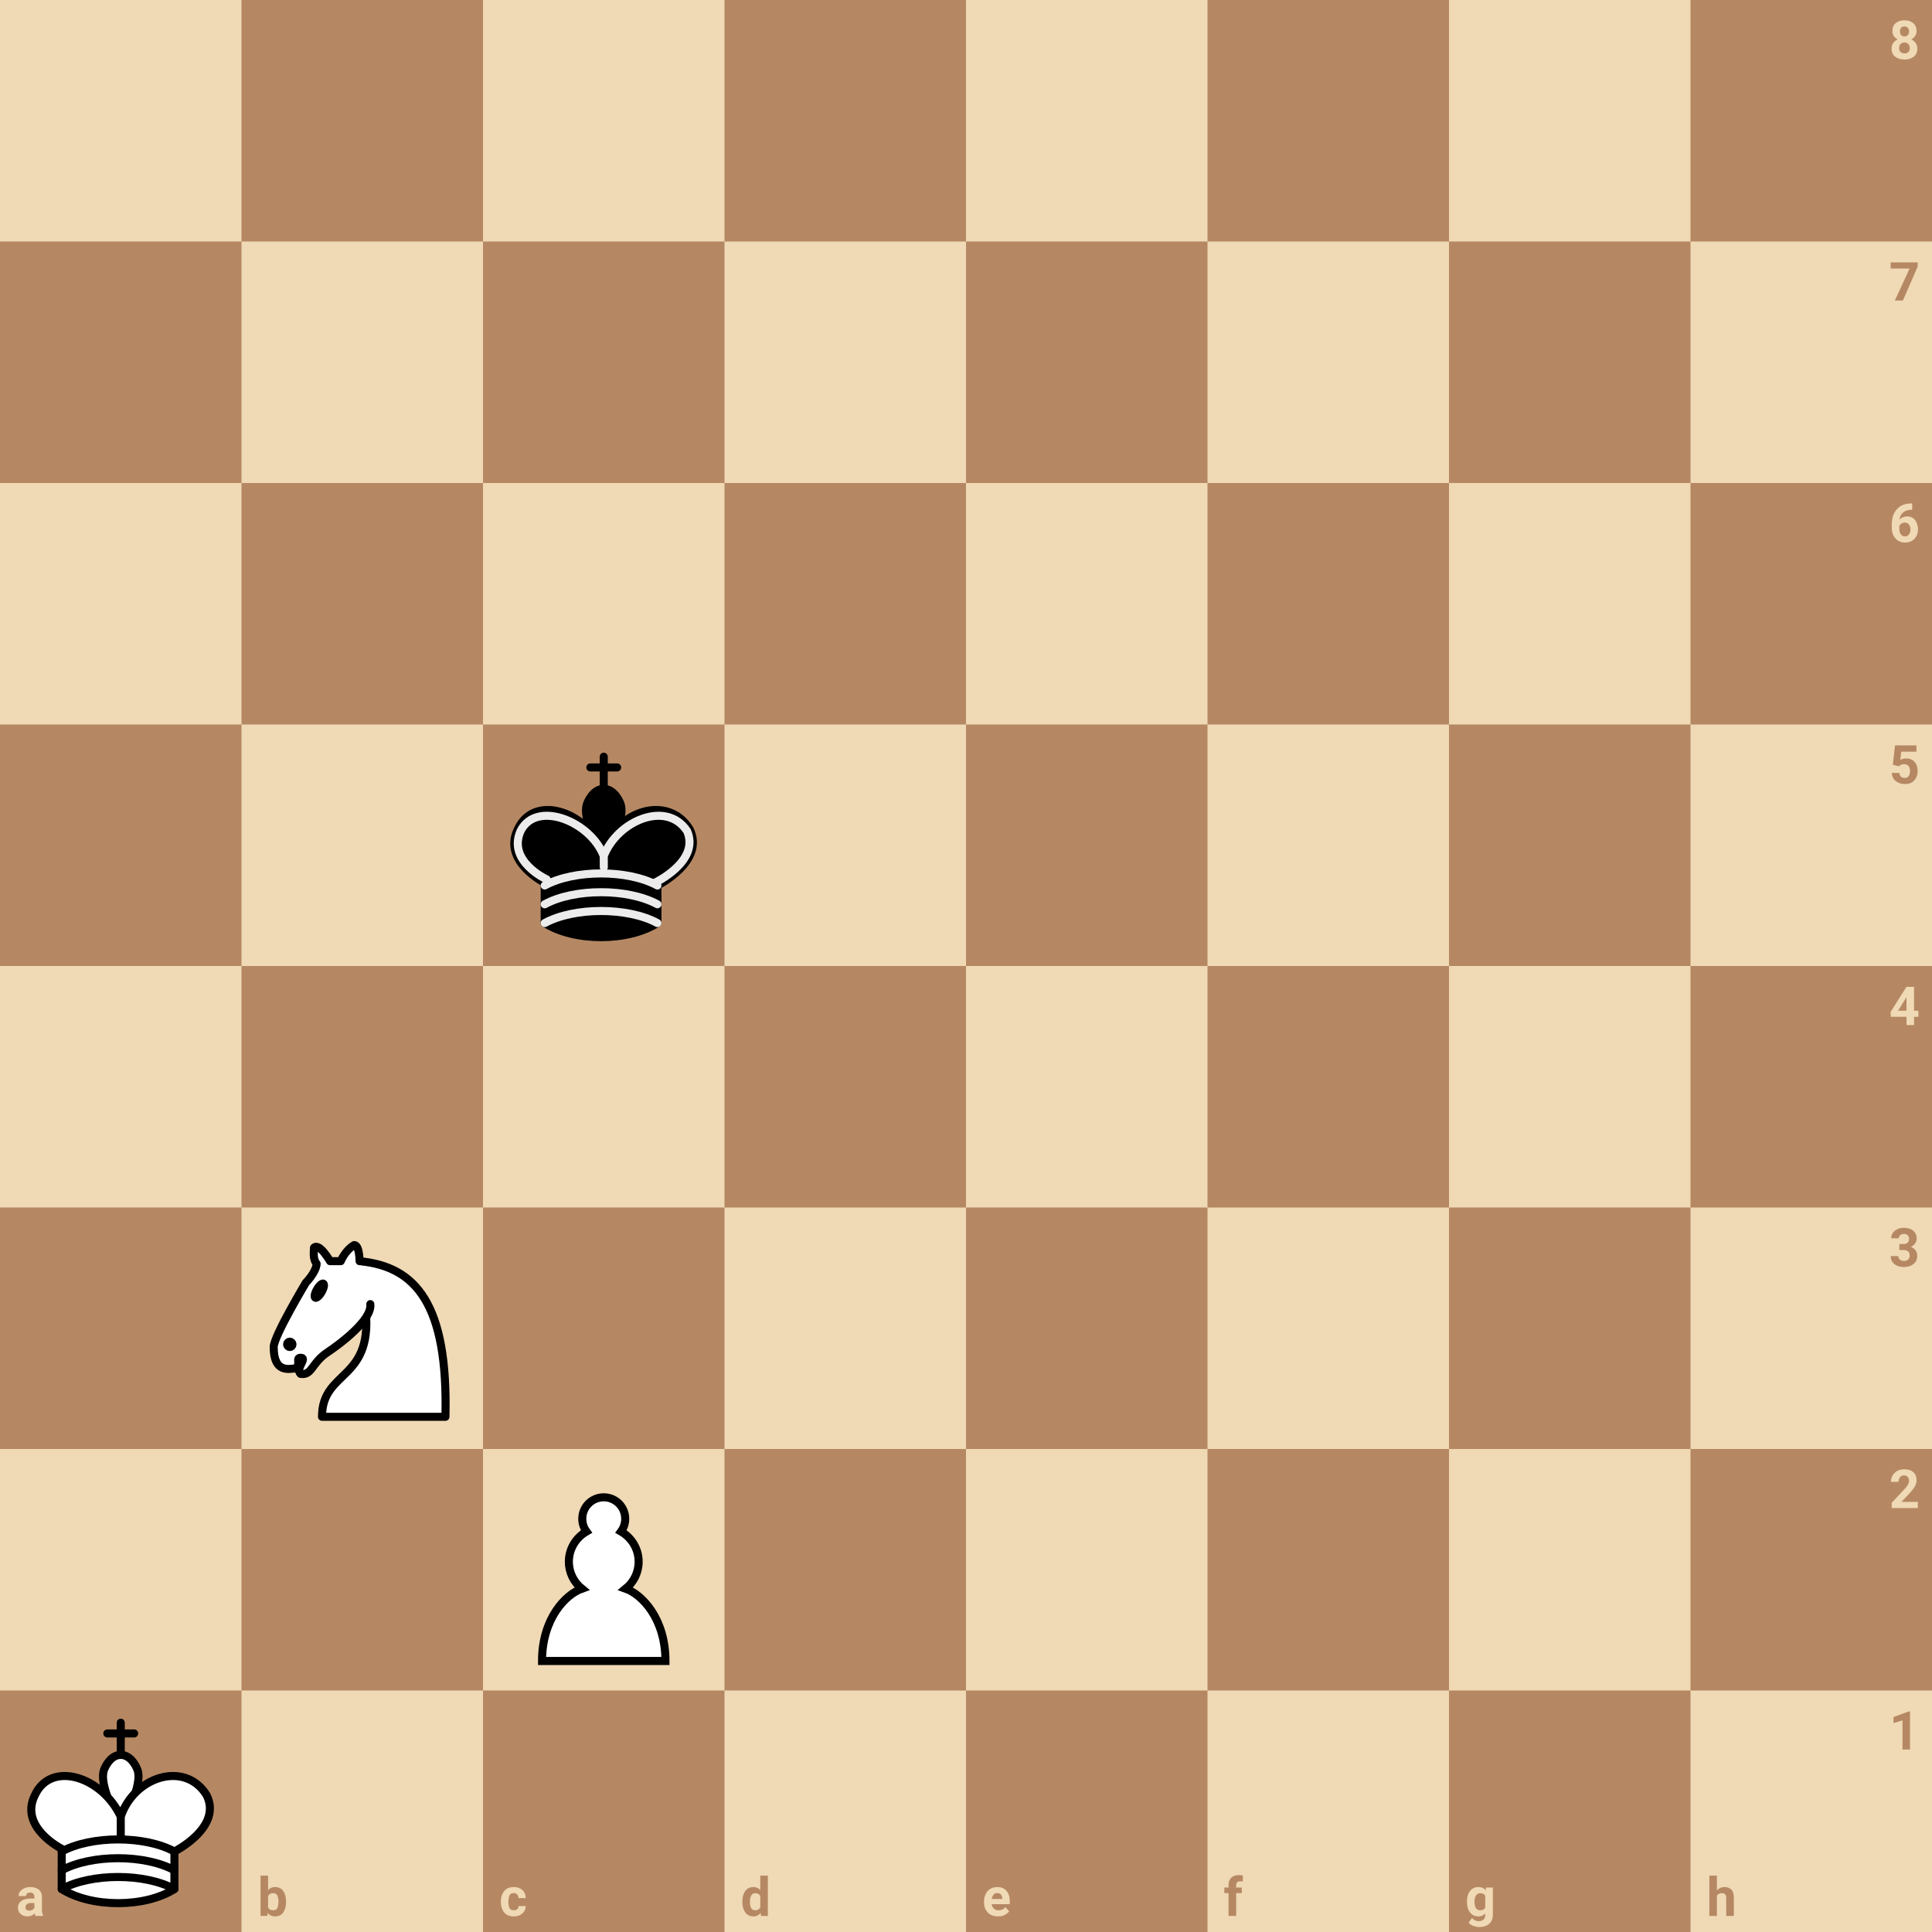
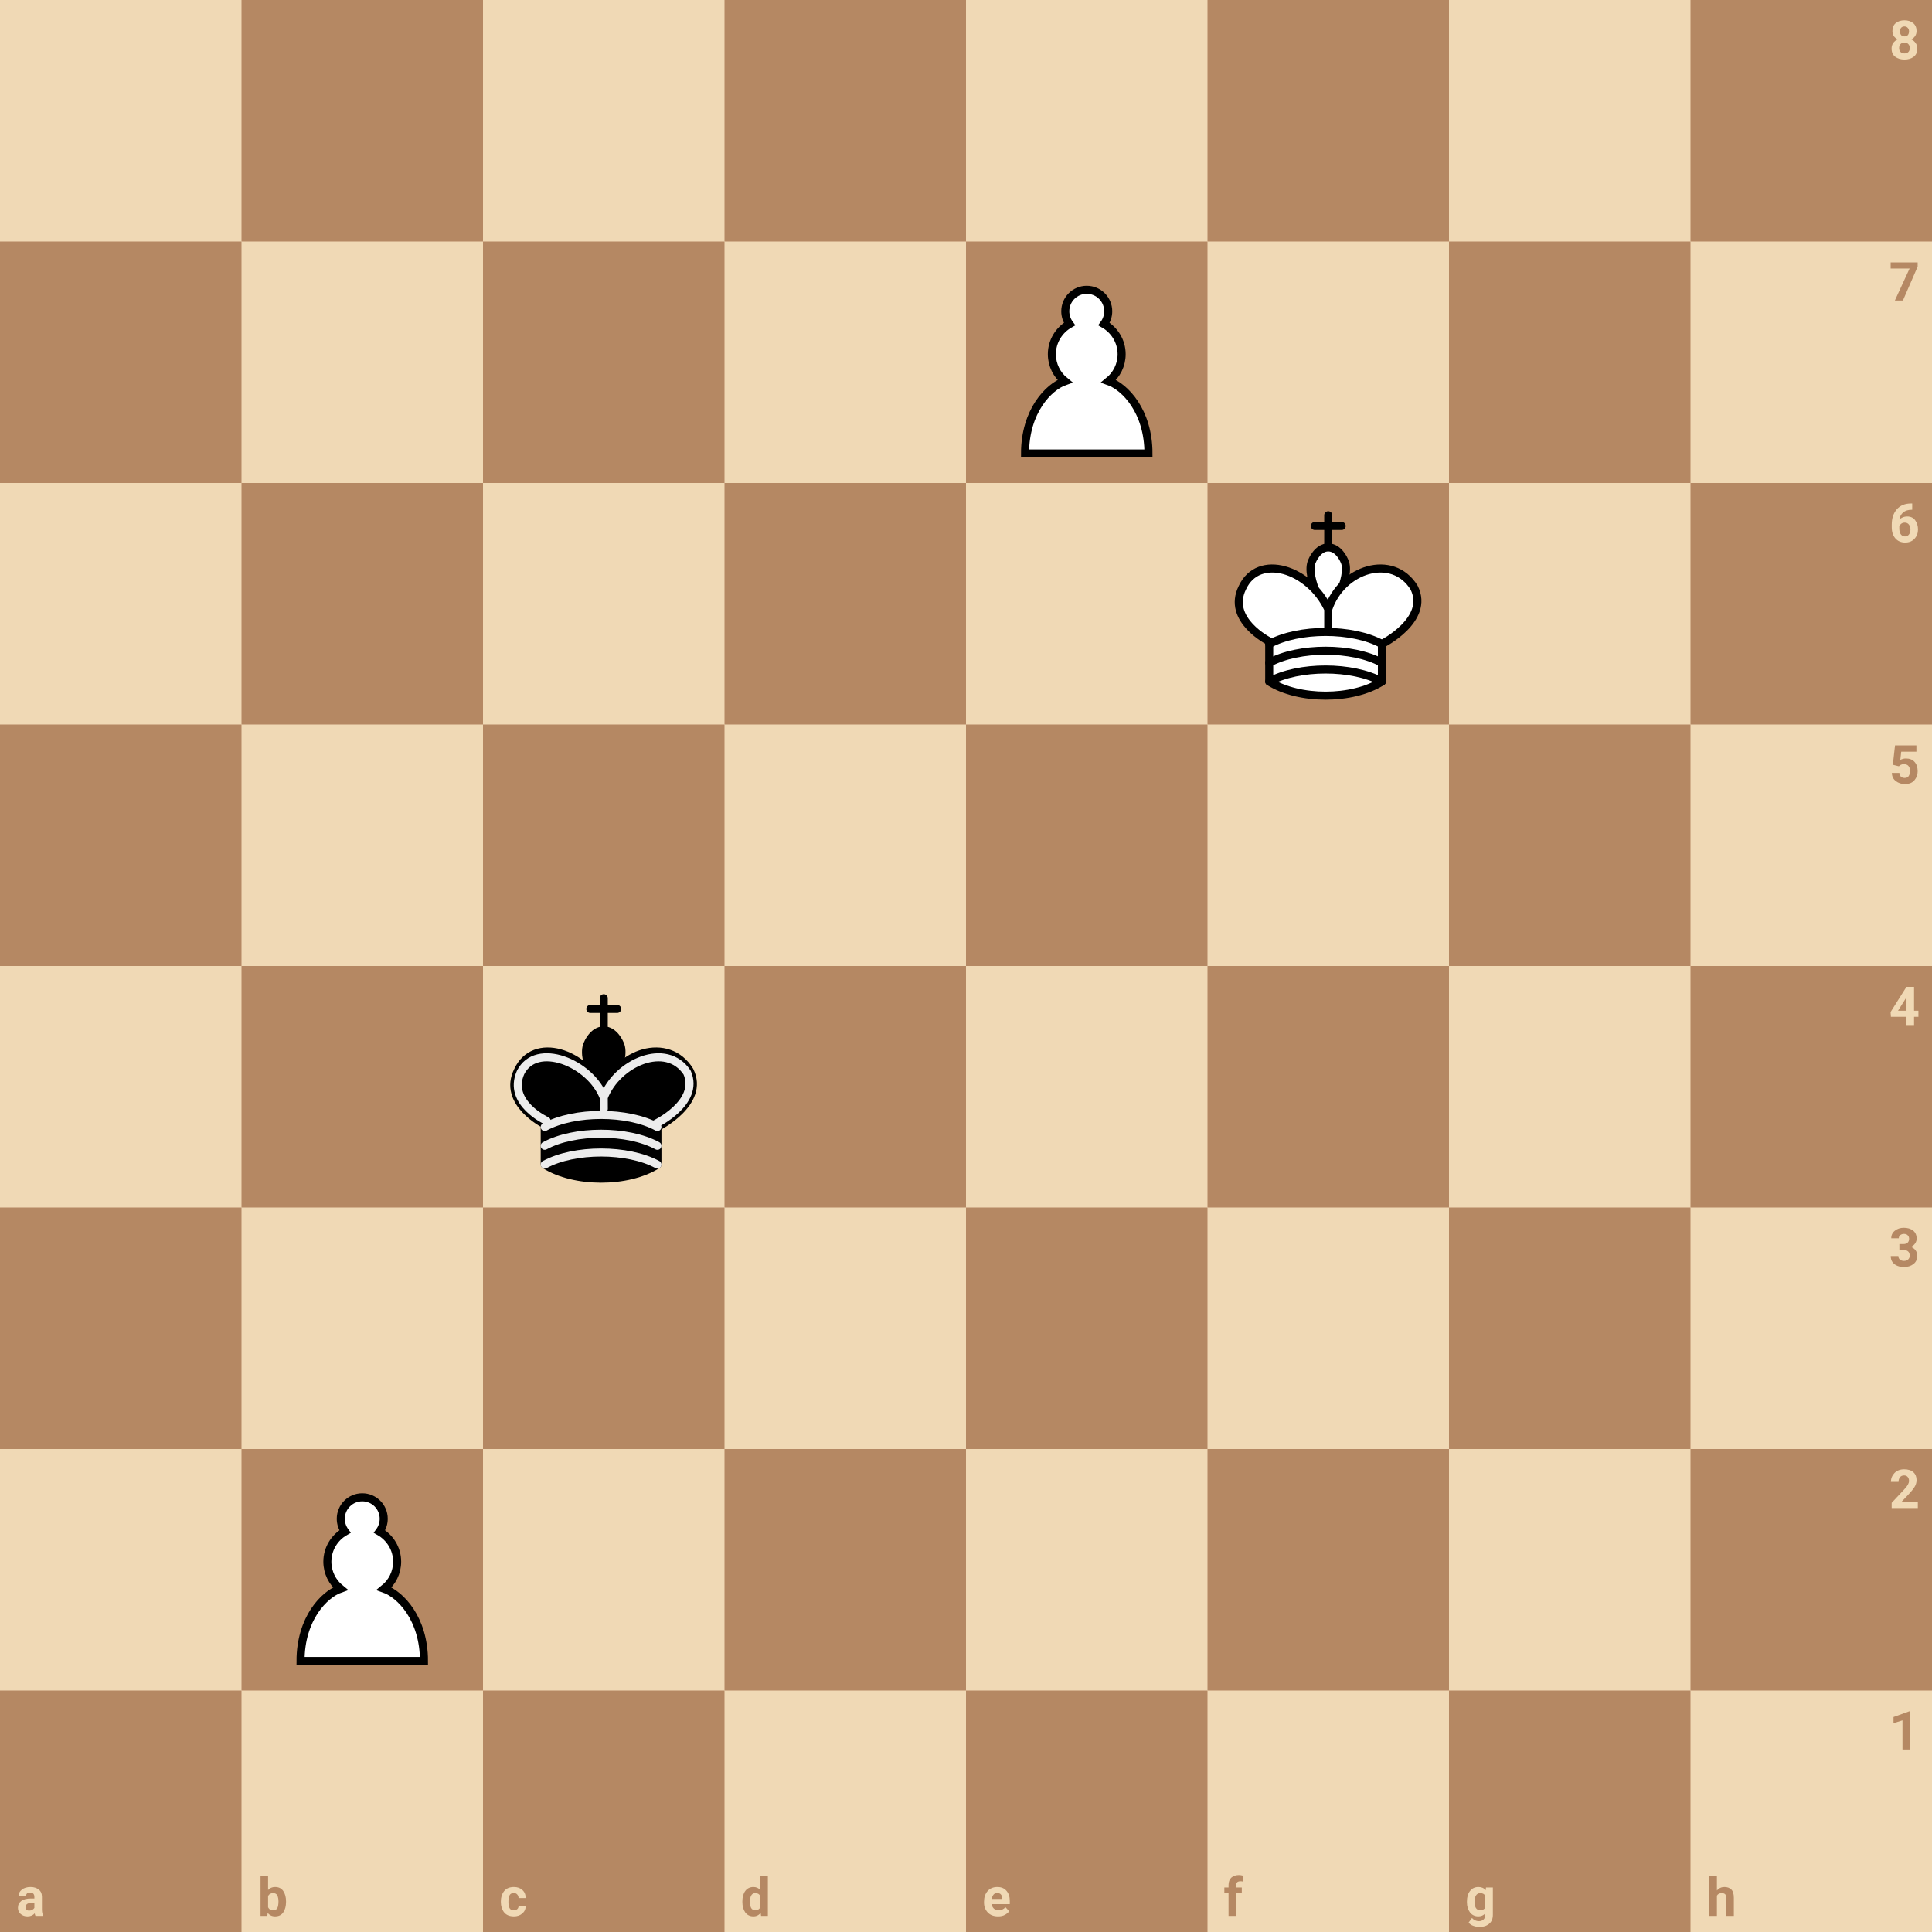
<svg xmlns="http://www.w3.org/2000/svg" viewBox="0 0 360 360" width="100%" height="100%">
  <defs>
    <g id="wP">
      <path d="M22.5 9c-2.21 0-4 1.79-4 4 0 .89.29 1.71.78 2.38C17.33 16.5 16 18.59 16 21c0 2.03.94 3.84 2.41 5.03-3 1.06-7.41 5.55-7.41 13.47h23c0-7.92-4.41-12.41-7.41-13.47 1.47-1.19 2.41-3 2.41-5.03 0-2.41-1.33-4.5-3.28-5.62.49-.67.78-1.49.78-2.38 0-2.21-1.79-4-4-4z" fill="#fff" stroke="#000" stroke-width="1.5" stroke-linecap="round" />
    </g>
    <g id="wN" fill="none" fill-rule="evenodd" stroke="#000" stroke-width="1.5" stroke-linecap="round" stroke-linejoin="round">
      <path d="M22 10c10.5 1 16.5 8 16 29H15c0-9 10-6.5 8-21" fill="#fff" />
      <path d="M24 18c.38 2.91-5.55 7.37-8 9-3 2-2.82 4.34-5 4-1.042-.94 1.41-3.04 0-3-1 0 .19 1.23-1 2-1 0-4.003 1-4-4 0-2 6-12 6-12s1.89-1.9 2-3.5c-.73-.994-.5-2-.5-3 1-1 3 2.5 3 2.5h2s.78-1.992 2.5-3c1 0 1 3 1 3" fill="#fff" />
      <path d="M9.5 25.5a.5.5 0 1 1-1 0 .5.5 0 1 1 1 0zm5.433-9.75a.5 1.5 30 1 1-.866-.5.5 1.5 30 1 1 .866.5z" fill="#000" />
    </g>
    <g id="wB" fill="none" fill-rule="evenodd" stroke="#000" stroke-width="1.5" stroke-linecap="round" stroke-linejoin="round">
      <g fill="#fff" stroke-linecap="butt">
        <path d="M9 36c3.39-.97 10.11.43 13.5-2 3.39 2.43 10.11 1.03 13.5 2 0 0 1.65.54 3 2-.68.97-1.65.99-3 .5-3.39-.97-10.11.46-13.5-1-3.39 1.46-10.11.03-13.5 1-1.354.49-2.323.47-3-.5 1.354-1.94 3-2 3-2z" />
        <path d="M15 32c2.5 2.5 12.5 2.5 15 0 .5-1.5 0-2 0-2 0-2.5-2.5-4-2.5-4 5.5-1.5 6-11.5-5-15.5-11 4-10.5 14-5 15.5 0 0-2.5 1.5-2.5 4 0 0-.5.5 0 2z" />
        <path d="M25 8a2.5 2.5 0 1 1-5 0 2.5 2.5 0 1 1 5 0z" />
      </g>
      <path d="M17.5 26h10M15 30h15m-7.5-14.5v5M20 18h5" stroke-linejoin="miter" />
    </g>
    <g id="wR" fill="#fff" fill-rule="evenodd" stroke="#000" stroke-width="1.5" stroke-linecap="round" stroke-linejoin="round">
      <path d="M9 39h27v-3H9v3zm3-3v-4h21v4H12zm-1-22V9h4v2h5V9h5v2h5V9h4v5" stroke-linecap="butt" />
      <path d="M34 14l-3 3H14l-3-3" />
      <path d="M31 17v12.5H14V17" stroke-linecap="butt" stroke-linejoin="miter" />
      <path d="M31 29.5l1.5 2.5h-20l1.5-2.5" />
      <path d="M11 14h23" fill="none" stroke-linejoin="miter" />
    </g>
    <g id="wQ" fill="#fff" fill-rule="evenodd" stroke="#000" stroke-width="1.5" stroke-linecap="round" stroke-linejoin="round">
      <path d="M8 12a2 2 0 1 1-4 0 2 2 0 1 1 4 0zm16.5-4.5a2 2 0 1 1-4 0 2 2 0 1 1 4 0zM41 12a2 2 0 1 1-4 0 2 2 0 1 1 4 0zM16 8.5a2 2 0 1 1-4 0 2 2 0 1 1 4 0zM33 9a2 2 0 1 1-4 0 2 2 0 1 1 4 0z" />
      <path d="M9 26c8.5-1.5 21-1.5 27 0l2-12-7 11V11l-5.5 13.5-3-15-3 15-5.5-14V25L7 14l2 12z" stroke-linecap="butt" />
      <path d="M9 26c0 2 1.5 2 2.5 4 1 1.5 1 1 .5 3.5-1.5 1-1.5 2.5-1.5 2.5-1.5 1.5.5 2.5.5 2.5 6.5 1 16.5 1 23 0 0 0 1.5-1 0-2.5 0 0 .5-1.5-1-2.5-.5-2.5-.5-2 .5-3.5 1-2 2.5-2 2.5-4-8.5-1.5-18.5-1.5-27 0z" stroke-linecap="butt" />
      <path d="M11.5 30c3.5-1 18.5-1 22 0M12 33.5c6-1 15-1 21 0" fill="none" />
    </g>
    <g id="wK" fill="none" fill-rule="evenodd" stroke="#000" stroke-width="1.5" stroke-linecap="round" stroke-linejoin="round">
      <path d="M22.5 11.63V6M20 8h5" stroke-linejoin="miter" />
      <path d="M22.5 25s4.5-7.5 3-10.5c0 0-1-2.5-3-2.5s-3 2.5-3 2.5c-1.5 3 3 10.5 3 10.5" fill="#fff" stroke-linecap="butt" stroke-linejoin="miter" />
      <path d="M11.5 37c5.5 3.5 15.5 3.5 21 0v-7s9-4.5 6-10.5c-4-6.5-13.5-3.5-16 4V27v-3.5c-3.5-7.5-13-10.5-16-4-3 6 5 10 5 10V37z" fill="#fff" />
      <path d="M11.5 30c5.5-3 15.5-3 21 0m-21 3.5c5.5-3 15.5-3 21 0m-21 3.5c5.5-3 15.5-3 21 0" />
    </g>
    <g id="bP">
      <path d="M22.5 9c-2.21 0-4 1.79-4 4 0 .89.29 1.71.78 2.38C17.33 16.5 16 18.59 16 21c0 2.03.94 3.84 2.41 5.03-3 1.06-7.41 5.55-7.41 13.47h23c0-7.92-4.41-12.41-7.41-13.47 1.47-1.19 2.41-3 2.41-5.03 0-2.41-1.33-4.5-3.28-5.62.49-.67.78-1.49.78-2.38 0-2.21-1.79-4-4-4z" fill="#000" stroke="#000" stroke-width="1.5" stroke-linecap="round" />
    </g>
    <g id="bN" fill="none" fill-rule="evenodd" stroke="#000" stroke-width="1.5" stroke-linecap="round" stroke-linejoin="round">
      <path d="M22 10c10.5 1 16.5 8 16 29H15c0-9 10-6.5 8-21" fill="#000" />
      <path d="M24 18c.38 2.91-5.55 7.37-8 9-3 2-2.82 4.34-5 4-1.042-.94 1.41-3.04 0-3-1 0 .19 1.23-1 2-1 0-4.003 1-4-4 0-2 6-12 6-12s1.89-1.9 2-3.5c-.73-.994-.5-2-.5-3 1-1 3 2.5 3 2.5h2s.78-1.992 2.5-3c1 0 1 3 1 3" fill="#000" />
      <path d="M9.5 25.5a.5.5 0 1 1-1 0 .5.5 0 1 1 1 0zm5.433-9.75a.5 1.5 30 1 1-.866-.5.5 1.5 30 1 1 .866.5z" fill="#ececec" stroke="#ececec" />
      <path d="M24.55 10.4l-.45 1.45.5.15c3.15 1 5.65 2.49 7.9 6.75S35.75 29.06 35.25 39l-.05.5h2.25l.05-.5c.5-10.06-.88-16.85-3.25-21.34-2.37-4.49-5.79-6.64-9.19-7.16l-.51-.1z" fill="#ececec" stroke="none" />
    </g>
    <g id="bB" fill="none" fill-rule="evenodd" stroke="#000" stroke-width="1.5" stroke-linecap="round" stroke-linejoin="round">
      <g fill="#000" stroke-linecap="butt">
        <path d="M9 36c3.39-.97 10.11.43 13.5-2 3.39 2.43 10.11 1.03 13.5 2 0 0 1.65.54 3 2-.68.97-1.65.99-3 .5-3.39-.97-10.11.46-13.5-1-3.39 1.46-10.11.03-13.5 1-1.354.49-2.323.47-3-.5 1.354-1.94 3-2 3-2z" />
        <path d="M15 32c2.5 2.5 12.5 2.5 15 0 .5-1.5 0-2 0-2 0-2.5-2.5-4-2.5-4 5.5-1.5 6-11.5-5-15.5-11 4-10.5 14-5 15.5 0 0-2.5 1.5-2.5 4 0 0-.5.5 0 2z" />
        <path d="M25 8a2.5 2.5 0 1 1-5 0 2.5 2.5 0 1 1 5 0z" />
      </g>
      <path d="M17.5 26h10M15 30h15m-7.5-14.5v5M20 18h5" stroke="#ececec" stroke-linejoin="miter" />
    </g>
    <g id="bR" fill-rule="evenodd" stroke="#000" stroke-width="1.5" stroke-linecap="round" stroke-linejoin="round">
      <path d="M9 39h27v-3H9v3zm3.5-7l1.5-2.5h17l1.5 2.5h-20zm-.5 4v-4h21v4H12z" stroke-linecap="butt" fill="#000" />
      <path d="M14 29.5v-13h17v13H14z" stroke-linecap="butt" stroke-linejoin="miter" fill="#000" />
      <path d="M14 16.5L11 14h23l-3 2.5H14zM11 14V9h4v2h5V9h5v2h5V9h4v5H11z" stroke-linecap="butt" fill="#000" />
      <path d="M12 35.5h21m-20-4h19m-18-2h17m-17-13h17M11 14h23" fill="none" stroke="#ececec" stroke-width="1" stroke-linejoin="miter" />
    </g>
    <g id="bQ" fill-rule="evenodd" stroke="#000" stroke-width="1.5" stroke-linecap="round" stroke-linejoin="round">
      <g stroke="none" fill="#000">
        <circle cx="6" cy="12" r="2.75" />
        <circle cx="14" cy="9" r="2.75" />
        <circle cx="22.5" cy="8" r="2.75" />
        <circle cx="31" cy="9" r="2.75" />
        <circle cx="39" cy="12" r="2.75" />
      </g>
      <path d="M9 26c8.5-1.5 21-1.5 27 0l2.5-12.5L31 25l-.3-14.1-5.2 13.6-3-14.5-3 14.5-5.2-13.6L14 25 6.5 13.5 9 26z" stroke-linecap="butt" fill="#000" />
      <path d="M9 26c0 2 1.5 2 2.5 4 1 1.5 1 1 .5 3.5-1.5 1-1.5 2.5-1.5 2.5-1.5 1.5.5 2.5.5 2.5 6.5 1 16.5 1 23 0 0 0 1.5-1 0-2.5 0 0 .5-1.5-1-2.5-.5-2.5-.5-2 .5-3.5 1-2 2.5-2 2.5-4-8.5-1.5-18.5-1.5-27 0z" stroke-linecap="butt" fill="#000" />
      <path d="M11 38.5a35 35 1 0 0 23 0" fill="none" stroke-linecap="butt" />
      <path d="M11 29a35 35 1 0 1 23 0m-21.5 2.5h20m-21 3a35 35 1 0 0 22 0m-23 3a35 35 1 0 0 24 0" fill="none" stroke="#ececec" />
    </g>
    <g id="bK" fill="none" fill-rule="evenodd" stroke="#000" stroke-width="1.5" stroke-linecap="round" stroke-linejoin="round">
      <path d="M22.5 11.63V6" stroke-linejoin="miter" />
      <path d="M22.5 25s4.5-7.5 3-10.5c0 0-1-2.5-3-2.5s-3 2.5-3 2.5c-1.5 3 3 10.5 3 10.5" fill="#000" stroke-linecap="butt" stroke-linejoin="miter" />
      <path d="M11.5 37c5.5 3.5 15.5 3.5 21 0v-7s9-4.5 6-10.5c-4-6.5-13.5-3.5-16 4V27v-3.5c-3.5-7.5-13-10.5-16-4-3 6 5 10 5 10V37z" fill="#000" />
      <path d="M20 8h5" stroke-linejoin="miter" />
      <path d="M32 29.5s8.5-4 6.03-9.65C34.15 14 25 18 22.5 24.5l.01 2.1-.01-2.1C20 18 9.906 14 6.997 19.85c-2.497 5.65 4.853 9 4.853 9" stroke="#ececec" />
      <path d="M11.5 30c5.5-3 15.5-3 21 0m-21 3.5c5.5-3 15.5-3 21 0m-21 3.5c5.5-3 15.5-3 21 0" stroke="#ececec" />
    </g>
  </defs>
  <rect width="360" height="360" fill="#f0d9b5" />
  <g fill="#b58863">
    <rect x="45" y="0" width="45" height="45" />
    <rect x="135" y="0" width="45" height="45" />
    <rect x="225" y="0" width="45" height="45" />
    <rect x="315" y="0" width="45" height="45" />
    <rect x="0" y="45" width="45" height="45" />
    <rect x="90" y="45" width="45" height="45" />
    <rect x="180" y="45" width="45" height="45" />
    <rect x="270" y="45" width="45" height="45" />
    <rect x="45" y="90" width="45" height="45" />
    <rect x="135" y="90" width="45" height="45" />
    <rect x="225" y="90" width="45" height="45" />
    <rect x="315" y="90" width="45" height="45" />
    <rect x="0" y="135" width="45" height="45" />
    <rect x="90" y="135" width="45" height="45" />
    <rect x="180" y="135" width="45" height="45" />
    <rect x="270" y="135" width="45" height="45" />
    <rect x="45" y="180" width="45" height="45" />
    <rect x="135" y="180" width="45" height="45" />
    <rect x="225" y="180" width="45" height="45" />
    <rect x="315" y="180" width="45" height="45" />
    <rect x="0" y="225" width="45" height="45" />
    <rect x="90" y="225" width="45" height="45" />
    <rect x="180" y="225" width="45" height="45" />
    <rect x="270" y="225" width="45" height="45" />
    <rect x="45" y="270" width="45" height="45" />
    <rect x="135" y="270" width="45" height="45" />
    <rect x="225" y="270" width="45" height="45" />
    <rect x="315" y="270" width="45" height="45" />
    <rect x="0" y="315" width="45" height="45" />
    <rect x="90" y="315" width="45" height="45" />
    <rect x="180" y="315" width="45" height="45" />
    <rect x="270" y="315" width="45" height="45" />
  </g>
  <g font-family="-apple-system,BlinkMacSystemFont,'Segoe UI',Roboto,sans-serif" font-size="10" font-weight="bold">
    <text x="3" y="357" fill="#f0d9b5">a</text>
    <text x="48" y="357" fill="#b58863">b</text>
    <text x="93" y="357" fill="#f0d9b5">c</text>
    <text x="138" y="357" fill="#b58863">d</text>
    <text x="183" y="357" fill="#f0d9b5">e</text>
    <text x="228" y="357" fill="#b58863">f</text>
    <text x="273" y="357" fill="#f0d9b5">g</text>
    <text x="318" y="357" fill="#b58863">h</text>
    <text x="352" y="11" fill="#f0d9b5">8</text>
    <text x="352" y="56" fill="#b58863">7</text>
    <text x="352" y="101" fill="#f0d9b5">6</text>
    <text x="352" y="146" fill="#b58863">5</text>
    <text x="352" y="191" fill="#f0d9b5">4</text>
    <text x="352" y="236" fill="#b58863">3</text>
    <text x="352" y="281" fill="#f0d9b5">2</text>
    <text x="352" y="326" fill="#b58863">1</text>
  </g>
  <g>
-     <use href="#bK" x="90" y="135" />
-     <use href="#wN" x="45" y="225" />
-     <use href="#wP" x="90" y="270" />
-     <use href="#wK" x="0" y="315" />
+     <use href="#wP" x="180" y="45" />
+     <use href="#wK" x="225" y="90" />
+     <use href="#bK" x="90" y="180" />
+     <use href="#wP" x="45" y="270" />
  </g>
</svg>
